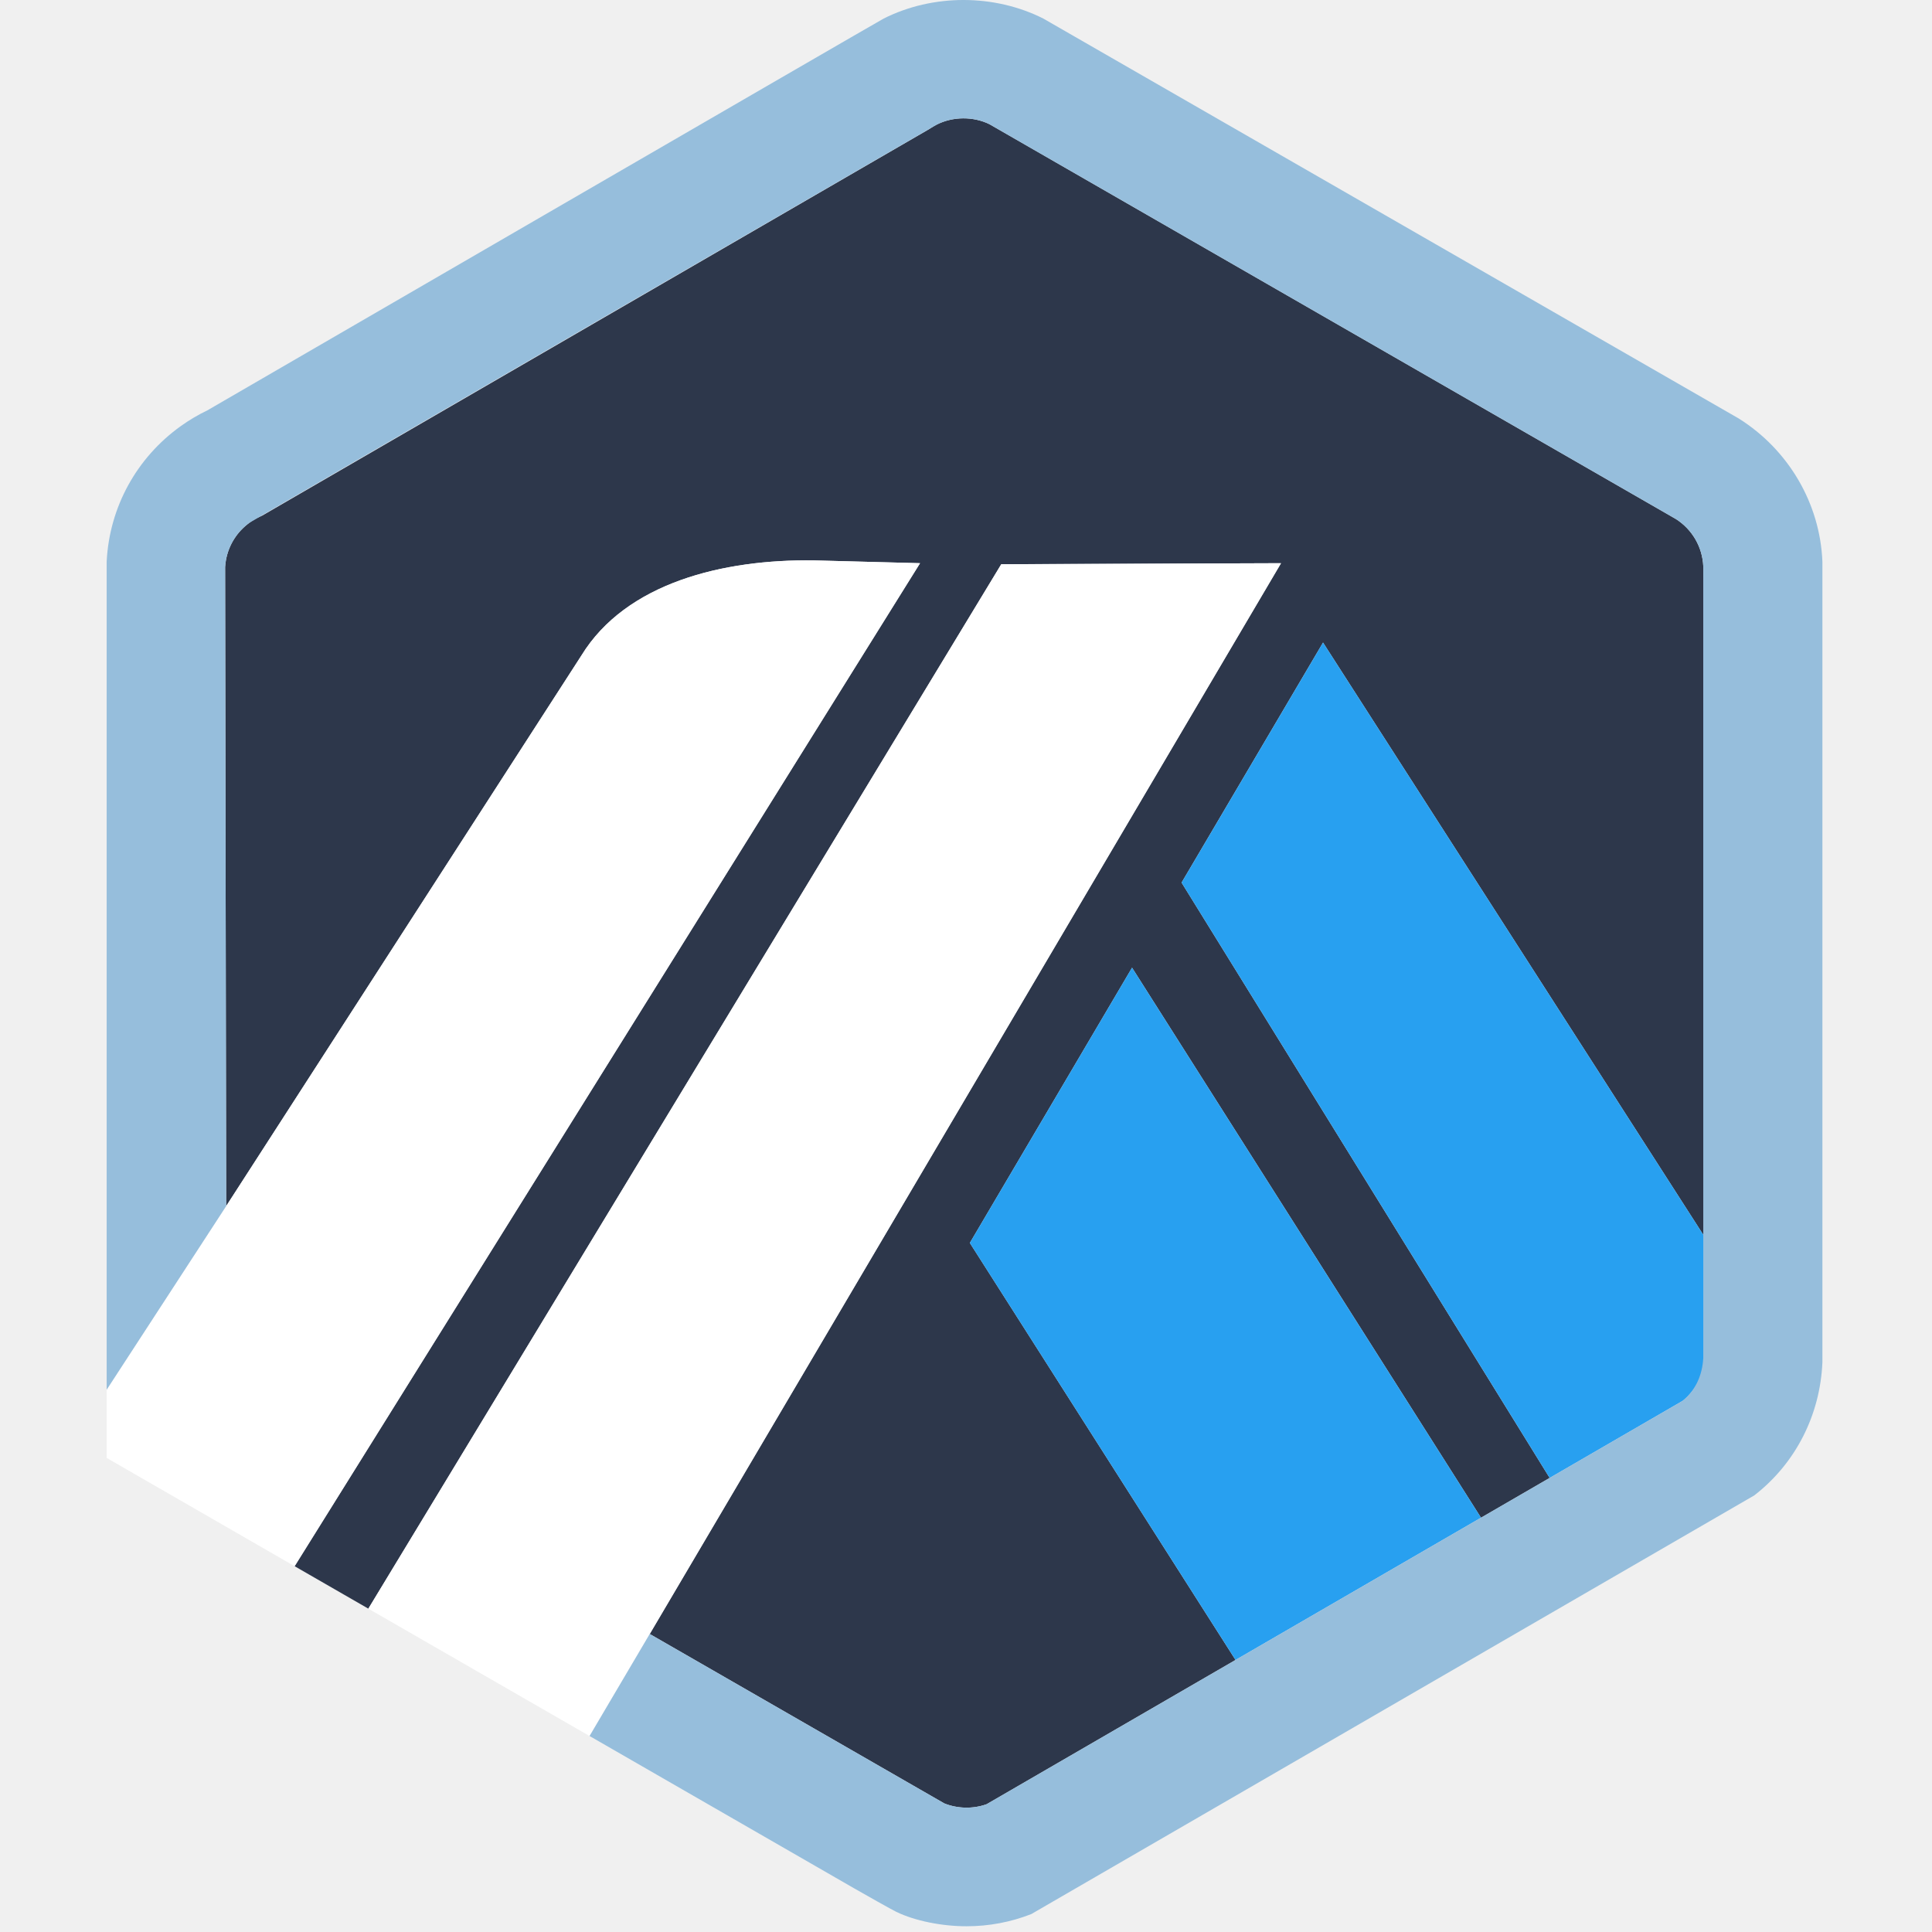
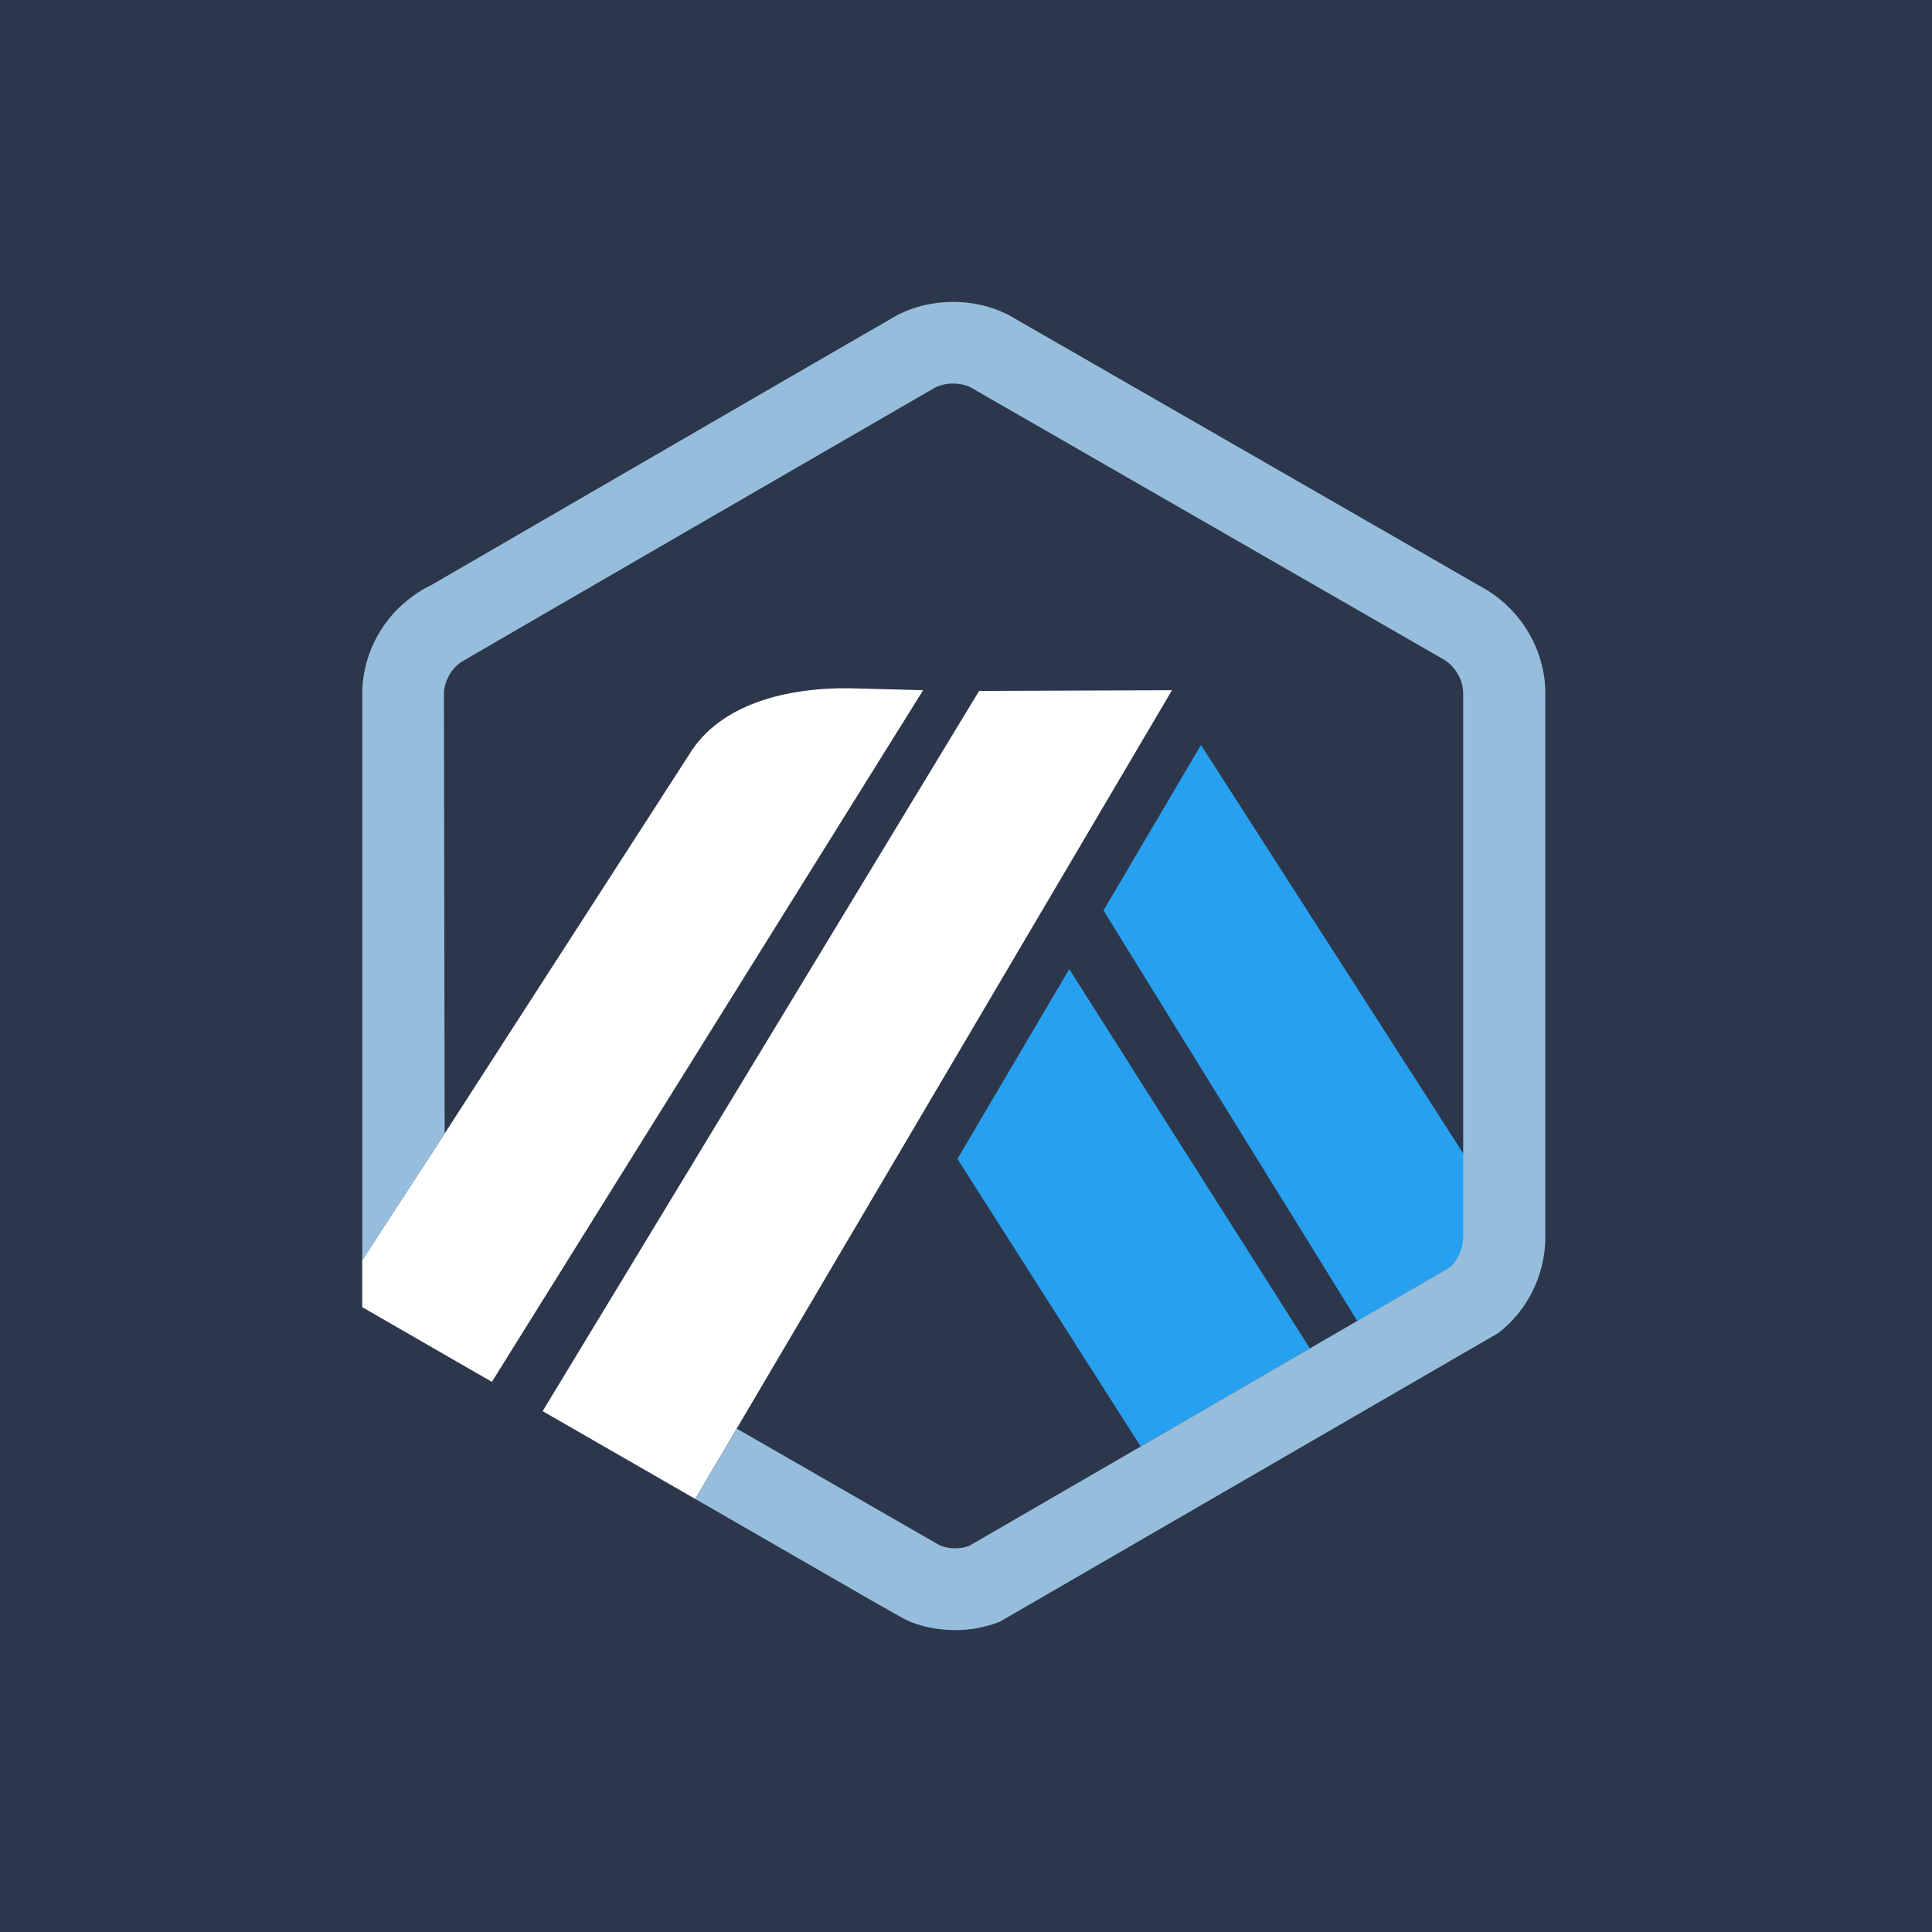
- <svg xmlns="http://www.w3.org/2000/svg" width="163px" height="163px" viewBox="0 0 163 163" version="1.1">
-   <g id="Page-2" stroke="none" stroke-width="1" fill="none" fill-rule="evenodd">
-     <g id="arbitrum_logo" transform="translate(9, 0)" fill-rule="nonzero">
-       <g id="Symbol_-_Original_10_">
-         <path d="M90.688,74.464 L102.623,54.212 L134.793,104.317 L134.808,113.933 L134.703,47.764 C134.627,46.146 133.768,44.666 132.398,43.793 L74.48,10.479 C73.126,9.813 71.407,9.821 70.055,10.5 C69.872,10.592 69.701,10.691 69.537,10.8 L69.335,10.927 L13.116,43.505 L12.898,43.605 C12.617,43.733 12.334,43.898 12.067,44.088 C11.001,44.852 10.293,45.983 10.064,47.25 C10.03,47.442 10.004,47.638 9.993,47.836 L10.081,101.757 L40.046,55.314 C43.818,49.156 52.038,47.171 59.669,47.28 L68.624,47.516 L15.857,132.139 L22.077,135.72 L75.476,47.602 L99.079,47.516 L45.818,137.858 L68.013,150.625 L70.665,152.149 C71.787,152.605 73.109,152.628 74.24,152.219 L132.972,118.183 L121.743,124.69 L90.688,74.464 Z M95.241,140.049 L72.824,104.864 L86.509,81.642 L115.95,128.047 L95.241,140.049 Z" id="Shape" fill="#2D374B" />
-         <polygon id="Path" fill="#28A0F0" points="72.823 104.865 95.241 140.049 115.949 128.048 86.508 81.643" />
-         <path d="M134.808,113.934 L134.793,104.318 L102.623,54.213 L90.688,74.465 L121.744,124.691 L132.973,118.184 C134.074,117.29 134.741,115.977 134.811,114.561 L134.808,113.934 Z" id="Path" fill="#28A0F0" />
-         <path d="M0,123.002 L15.857,132.139 L68.624,47.516 L59.669,47.28 C52.039,47.172 43.819,49.156 40.046,55.314 L10.081,101.757 L0,117.246 L0,123.002 L0,123.002 Z" id="Path" fill="#FFFFFF" />
-         <polygon id="Path" fill="#FFFFFF" points="99.079 47.516 75.476 47.602 22.077 135.72 40.742 146.466 45.817 137.858" />
-         <path d="M144.754,47.394 C144.557,42.458 141.884,37.94 137.698,35.309 L79.021,1.565 C74.88,-0.52 69.707,-0.523 65.558,1.564 C65.068,1.811 8.496,34.621 8.496,34.621 C7.713,34.996 6.959,35.443 6.25,35.951 C2.513,38.63 0.235,42.792 3.55271368e-14,47.364 L3.55271368e-14,117.247 L10.081,101.758 L9.993,47.836 C10.005,47.639 10.03,47.444 10.064,47.253 C10.292,45.984 11.001,44.853 12.067,44.088 C12.334,43.898 69.871,10.592 70.054,10.5 C71.407,9.821 73.125,9.813 74.479,10.479 L132.397,43.793 C133.767,44.666 134.626,46.146 134.702,47.764 L134.702,114.559 C134.632,115.975 134.072,117.288 132.971,118.182 L121.742,124.689 L115.948,128.047 L95.24,140.048 L74.239,152.218 C73.108,152.627 71.785,152.604 70.664,152.148 L45.817,137.857 L40.741,146.465 L63.071,159.321 C63.809,159.741 64.467,160.113 65.007,160.417 C65.843,160.886 66.413,161.199 66.614,161.297 C68.201,162.068 70.484,162.516 72.542,162.516 C74.428,162.516 76.268,162.17 78.009,161.488 L139.008,126.163 C142.509,123.45 144.569,119.359 144.754,114.928 L144.754,47.394 Z" id="Path" fill="#96BEDC" />
-       </g>
-     </g>
-   </g>
+ <svg xmlns="http://www.w3.org/2000/svg" width="32" height="32" viewBox="0 0 32 32" fill="none">
+   <rect width="32" height="32" fill="#2C374B" />
+   <path d="M18.276 15.08L19.892 12.339L24.247 19.122L24.249 20.423L24.235 11.466C24.224 11.247 24.108 11.047 23.922 10.928L16.082 6.419C15.899 6.328 15.666 6.329 15.483 6.421C15.458 6.434 15.435 6.447 15.413 6.462L15.386 6.479L7.775 10.889L7.746 10.903C7.708 10.92 7.669 10.942 7.633 10.968C7.489 11.072 7.393 11.225 7.362 11.396C7.358 11.422 7.354 11.449 7.353 11.476L7.364 18.775L11.421 12.488C11.931 11.654 13.044 11.386 14.077 11.4L15.29 11.432L8.146 22.887L8.988 23.372L16.217 11.444L19.412 11.432L12.202 23.662L15.207 25.39L15.566 25.596C15.717 25.658 15.897 25.661 16.05 25.606L24 20.998L22.48 21.879L18.276 15.08ZM18.893 23.958L15.858 19.195L17.71 16.052L21.696 22.334L18.893 23.958Z" fill="#2D374B" />
+   <path d="M15.858 19.195L18.893 23.958L21.696 22.334L17.71 16.052L15.858 19.195Z" fill="#28A0F0" />
+   <path d="M24.249 20.423L24.247 19.122L19.892 12.339L18.277 15.08L22.481 21.879L24.001 20.999C24.15 20.878 24.24 20.7 24.25 20.508L24.249 20.423Z" fill="#28A0F0" />
+   <path d="M6 21.651L8.147 22.888L15.29 11.432L14.077 11.4C13.044 11.386 11.932 11.654 11.421 12.488L7.365 18.775L6 20.872V21.651H6Z" fill="white" />
+   <path d="M19.412 11.432L16.217 11.444L8.988 23.373L11.515 24.827L12.202 23.662L19.412 11.432Z" fill="white" />
+   <path d="M25.595 11.416C25.569 10.748 25.207 10.136 24.64 9.78L16.697 5.212C16.136 4.93 15.436 4.929 14.875 5.212C14.808 5.245 7.15 9.687 7.15 9.687C7.044 9.737 6.942 9.798 6.846 9.867C6.34 10.229 6.032 10.793 6 11.412V20.872L7.365 18.775L7.353 11.476C7.354 11.449 7.358 11.423 7.362 11.397C7.393 11.225 7.489 11.072 7.634 10.968C7.67 10.943 15.459 6.434 15.483 6.422C15.666 6.33 15.899 6.329 16.082 6.419L23.923 10.929C24.108 11.047 24.224 11.247 24.235 11.466V20.508C24.225 20.7 24.149 20.878 24 20.999L22.48 21.879L21.696 22.334L18.893 23.959L16.05 25.606C15.897 25.661 15.718 25.658 15.566 25.596L12.202 23.662L11.515 24.827L14.538 26.568C14.638 26.624 14.727 26.675 14.8 26.716C14.913 26.779 14.99 26.822 15.018 26.835C15.232 26.939 15.541 27 15.82 27C16.075 27 16.324 26.953 16.56 26.861L24.817 22.079C25.291 21.712 25.57 21.158 25.595 20.558V11.416Z" fill="#96BEDC" />
</svg>
